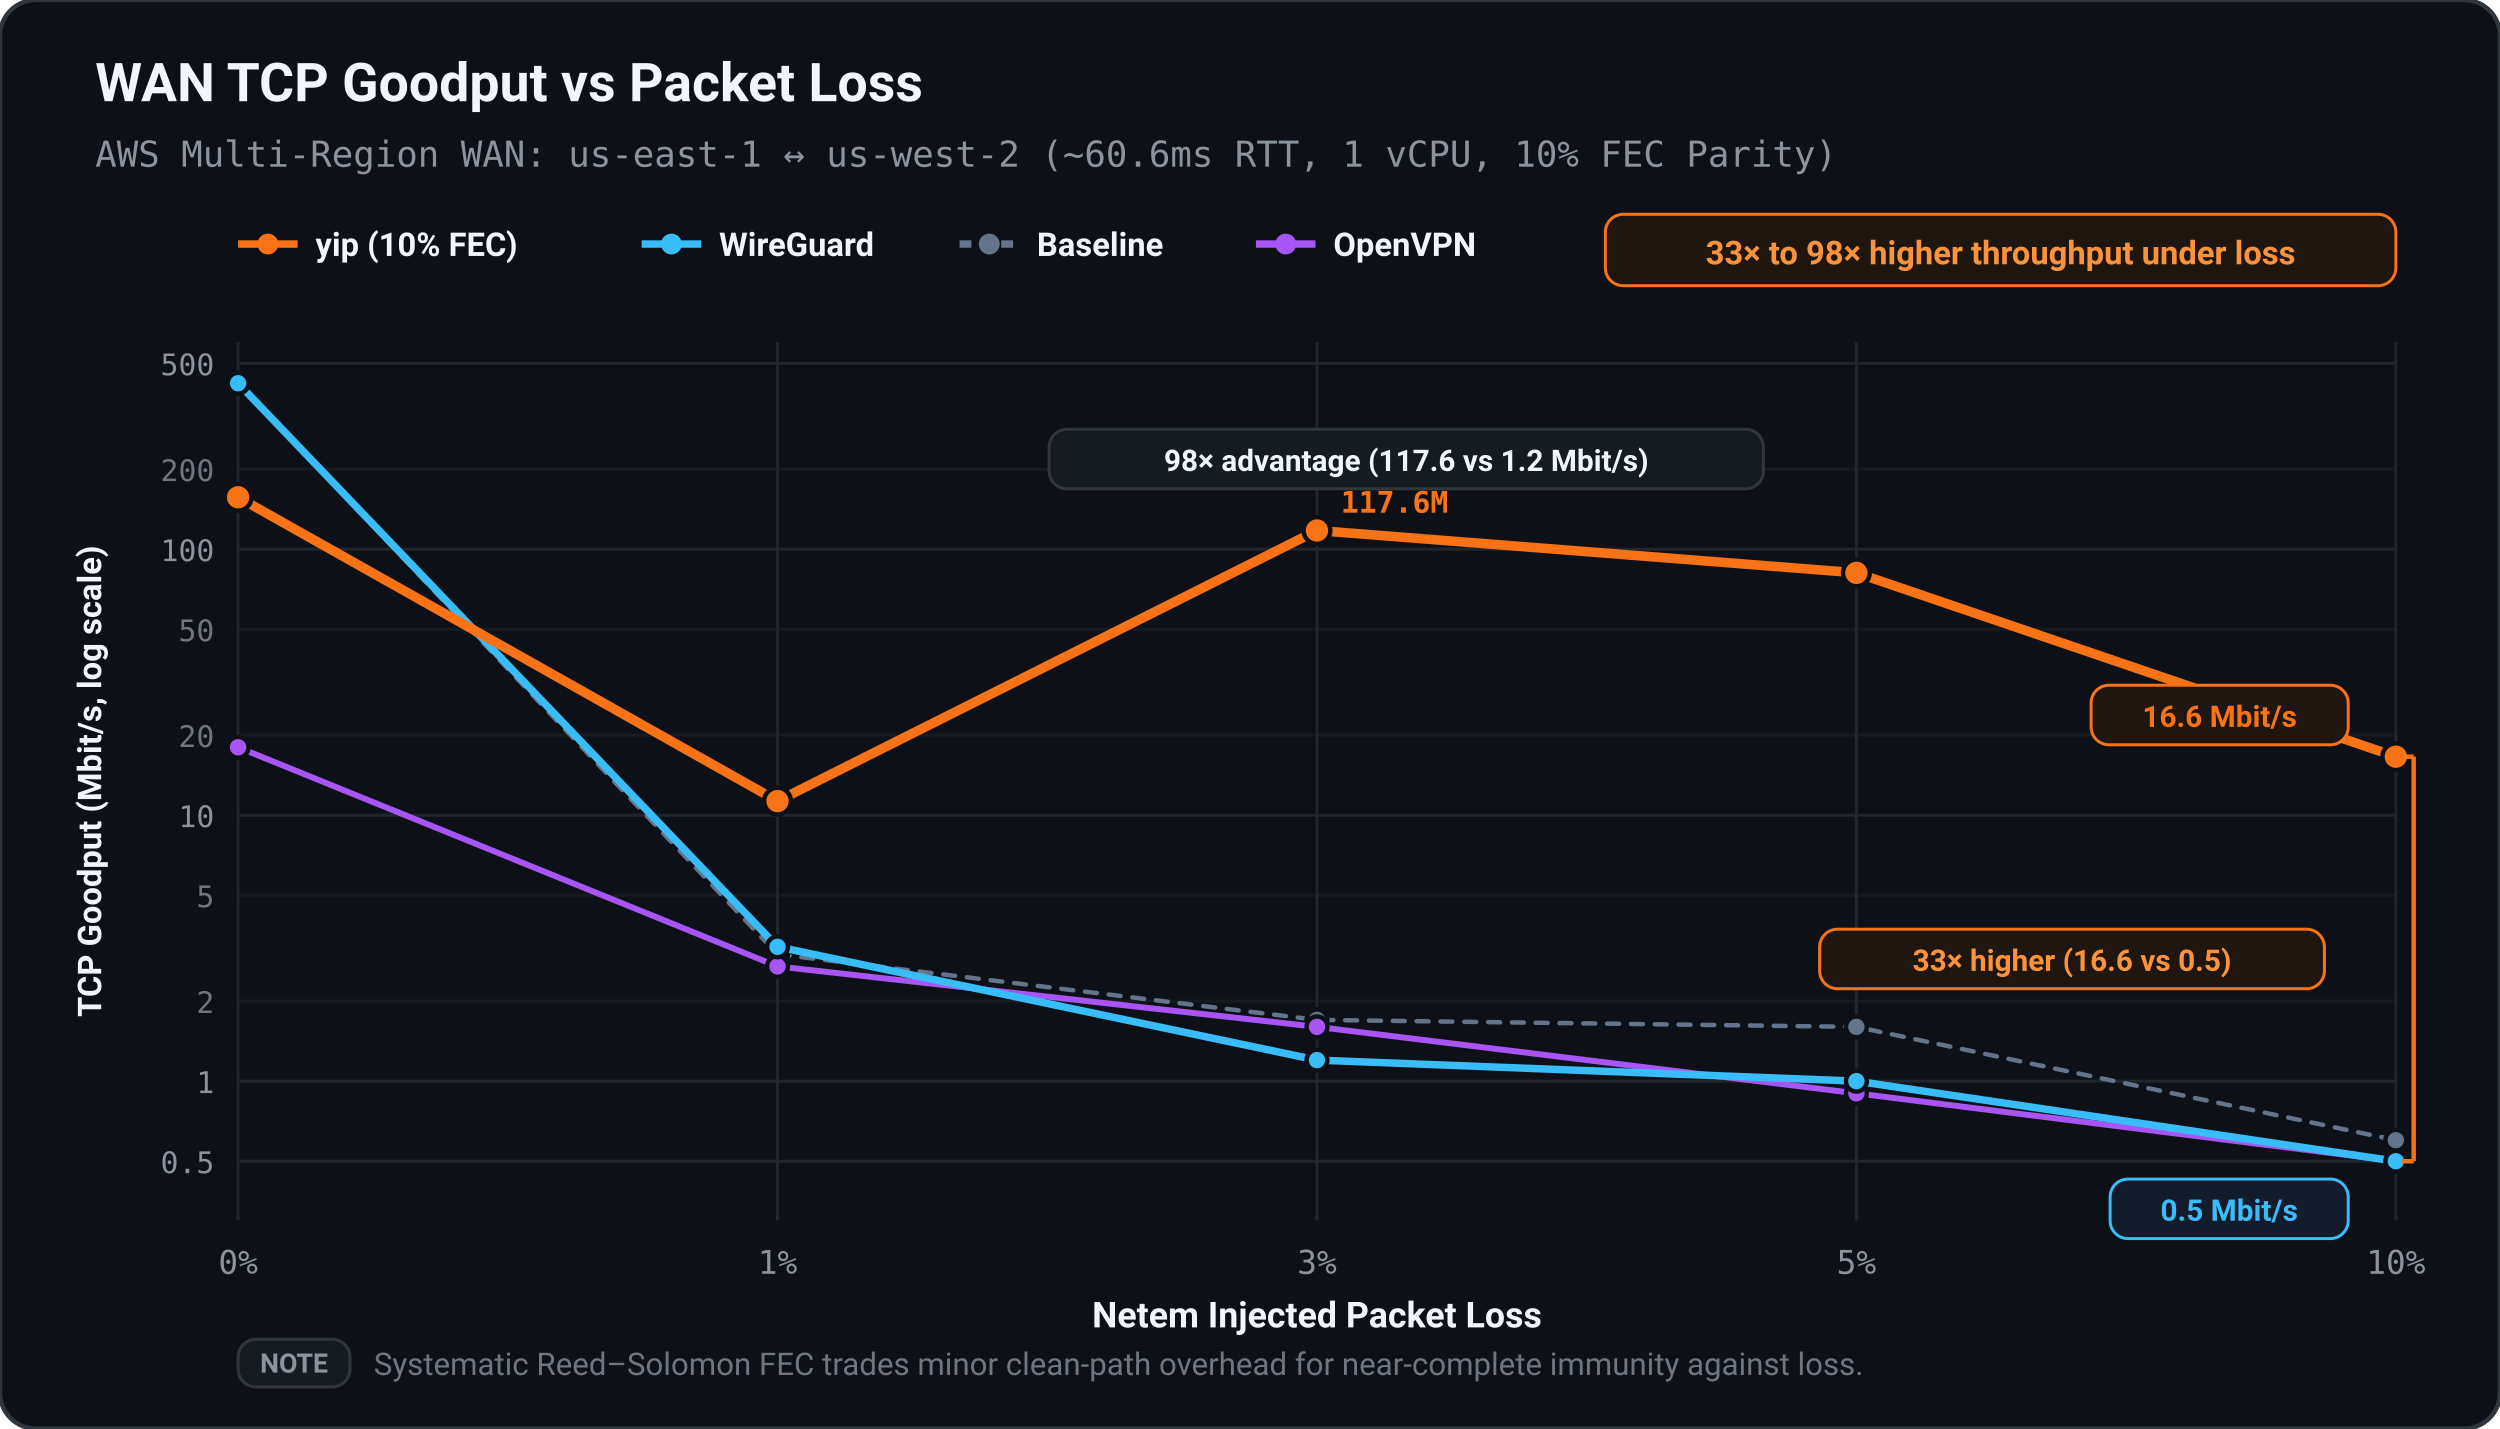
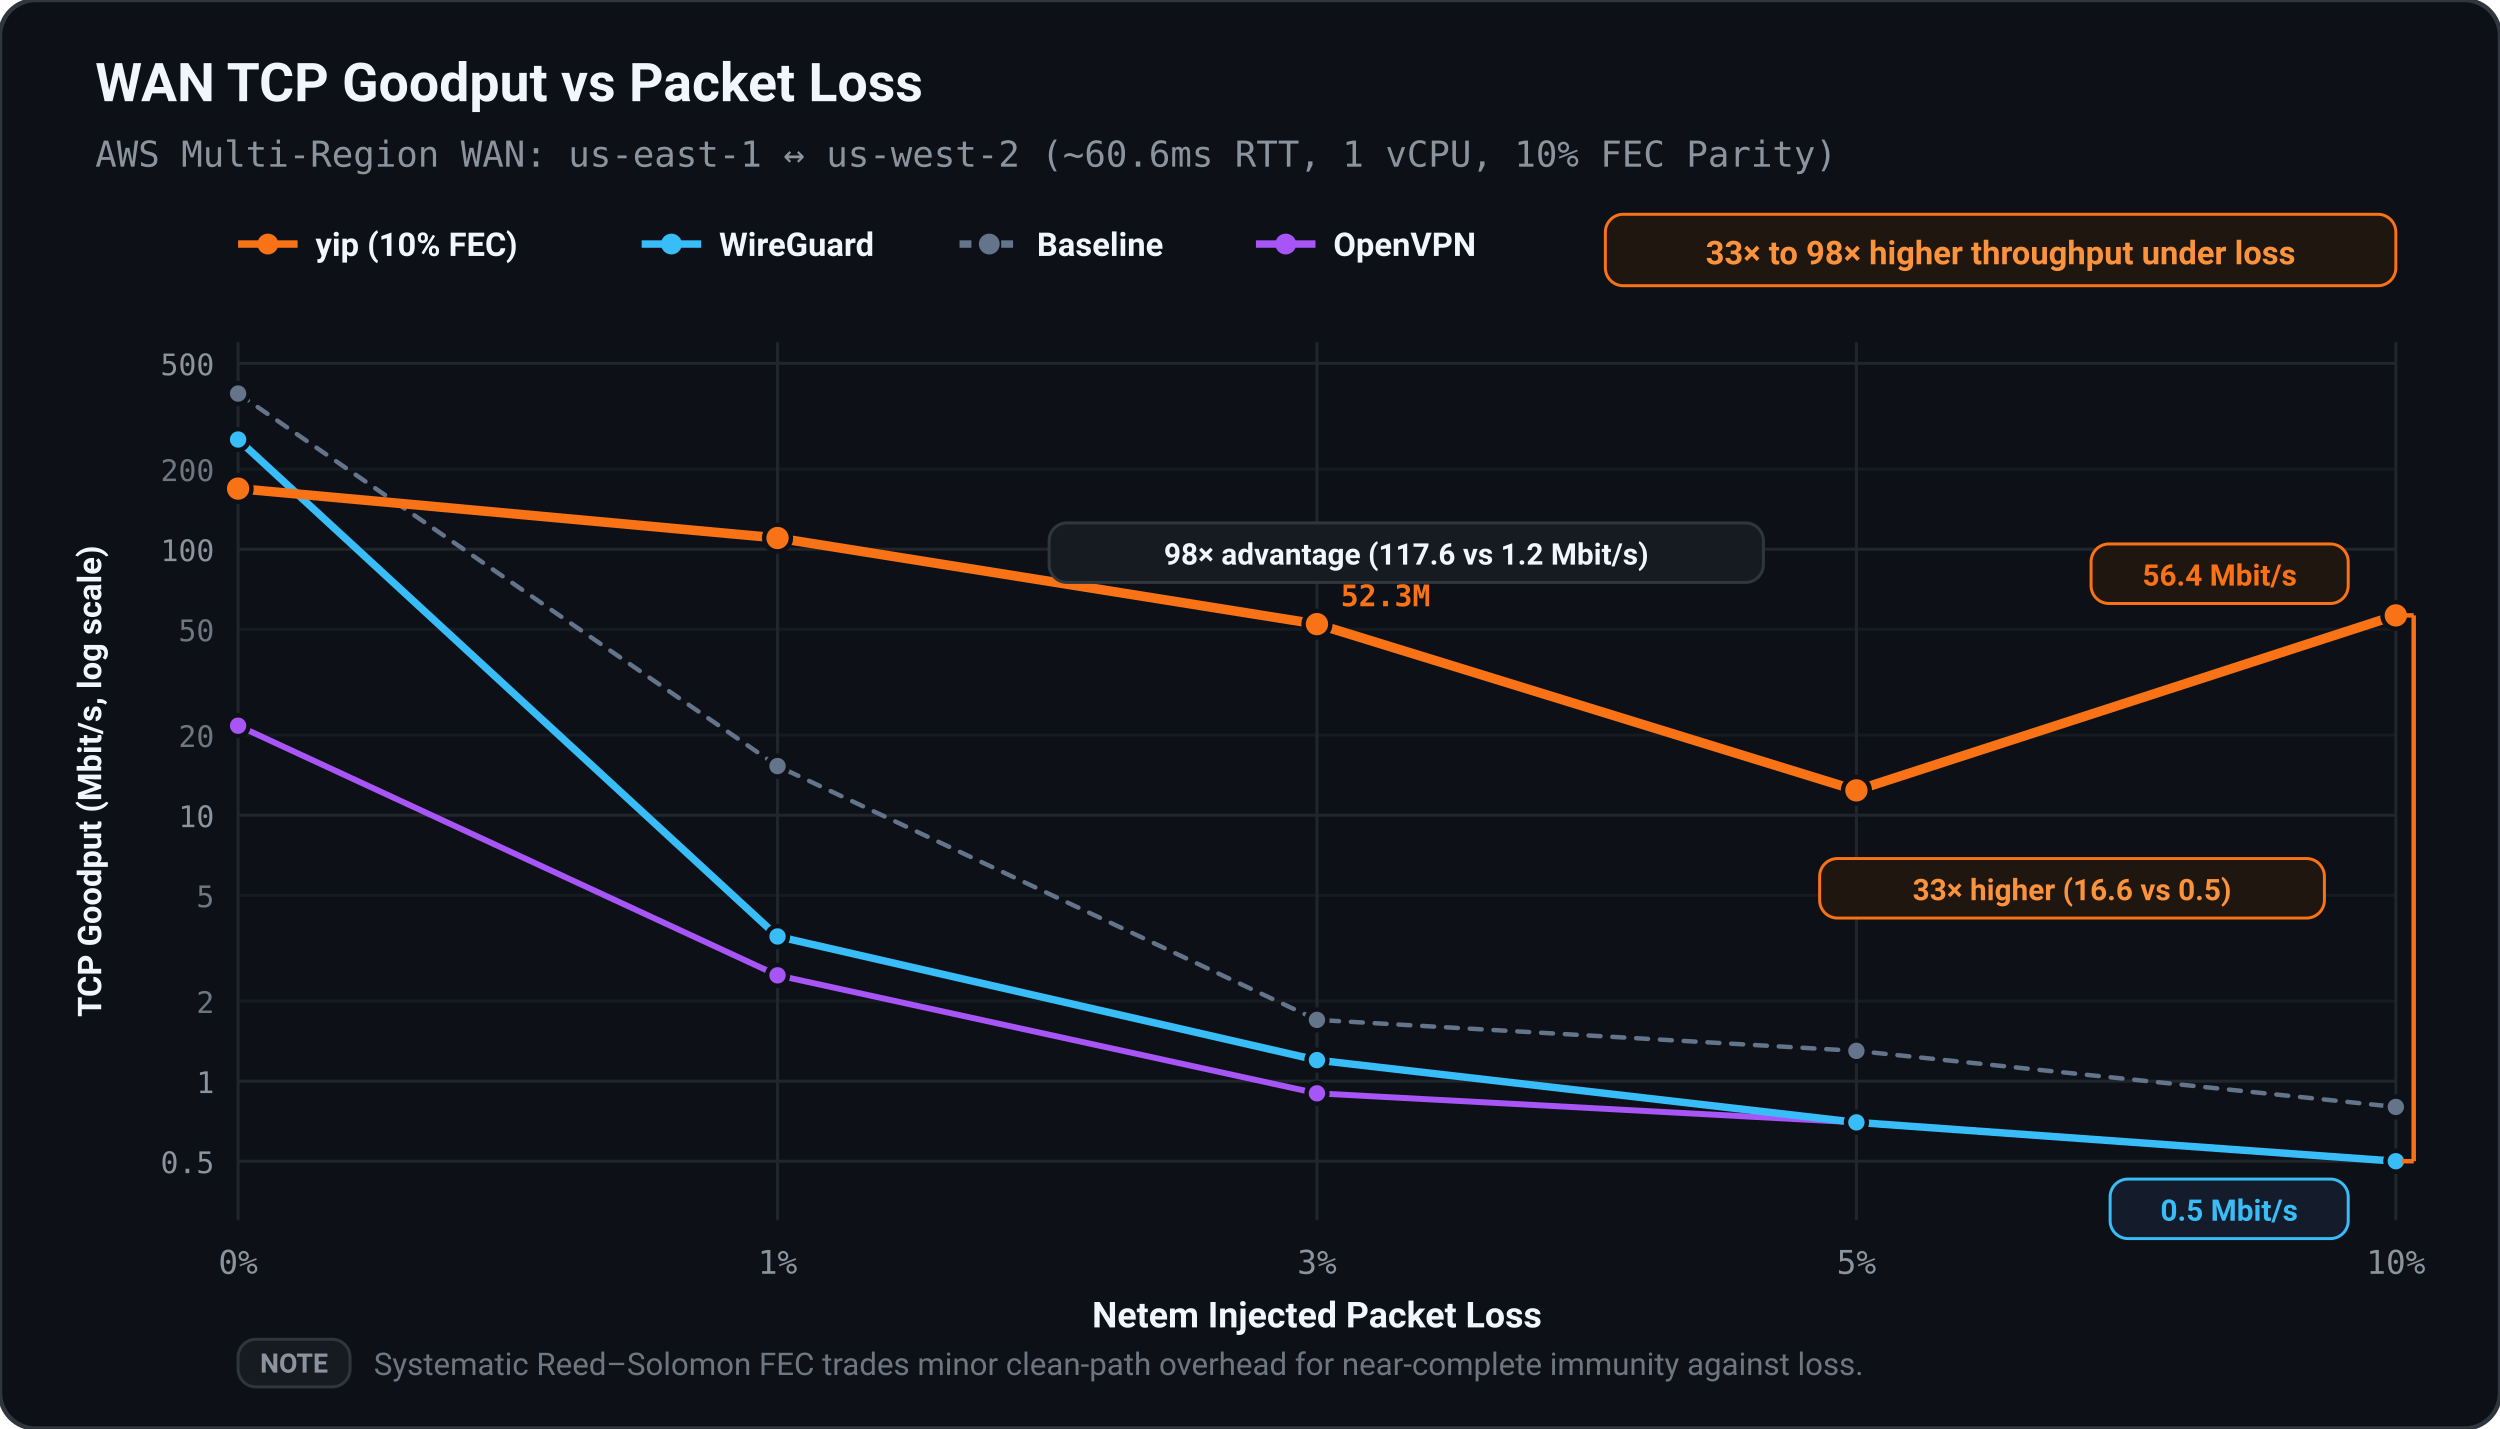
<svg xmlns="http://www.w3.org/2000/svg" viewBox="0 0 840 480" width="100%" height="100%">
  <defs>
    <style>
      text { text-rendering: geometricPrecision; }
    </style>
  </defs>
  <rect width="100%" height="100%" rx="12" fill="#0d1117" stroke="#30363d" stroke-width="1.5" />
  <text x="32.00" y="34.00" fill="#f0f6fc" font-size="18" font-family="ui-sans-serif, -apple-system, BlinkMacSystemFont, 'Segoe UI', Roboto, sans-serif" font-weight="bold" text-anchor="start">WAN TCP Goodput vs Packet Loss</text>
  <text x="32.00" y="56.00" fill="#8b949e" font-size="12" font-family="ui-monospace, SFMono-Regular, Menlo, monospace" font-weight="normal" text-anchor="start">AWS Multi-Region WAN: us-east-1 ↔ us-west-2 (~60.6ms RTT, 1 vCPU, 10% FEC Parity)</text>
  <line x1="80.00" y1="82.00" x2="100.00" y2="82.00" stroke="#f97316" stroke-width="2.50" />
  <circle cx="90.00" cy="82.00" r="3.50" fill="#f97316" />
  <text x="106.00" y="86.00" fill="#f0f6fc" font-size="11" font-family="ui-sans-serif, -apple-system, BlinkMacSystemFont, 'Segoe UI', Roboto, sans-serif" font-weight="600" text-anchor="start">yip (10% FEC)</text>
  <line x1="215.60" y1="82.00" x2="235.60" y2="82.00" stroke="#38bdf8" stroke-width="2.50" />
  <circle cx="225.60" cy="82.00" r="3.50" fill="#38bdf8" />
  <text x="241.60" y="86.00" fill="#f0f6fc" font-size="11" font-family="ui-sans-serif, -apple-system, BlinkMacSystemFont, 'Segoe UI', Roboto, sans-serif" font-weight="600" text-anchor="start">WireGuard</text>
  <line x1="322.40" y1="82.00" x2="342.40" y2="82.00" stroke="#64748b" stroke-width="2.50" stroke-dasharray="4,3" />
  <circle cx="332.40" cy="82.00" r="3.50" fill="#64748b" />
  <text x="348.40" y="86.00" fill="#f0f6fc" font-size="11" font-family="ui-sans-serif, -apple-system, BlinkMacSystemFont, 'Segoe UI', Roboto, sans-serif" font-weight="600" text-anchor="start">Baseline</text>
  <line x1="422.00" y1="82.00" x2="442.00" y2="82.00" stroke="#a855f7" stroke-width="2.50" />
  <circle cx="432.00" cy="82.00" r="3.50" fill="#a855f7" />
  <text x="448.00" y="86.00" fill="#f0f6fc" font-size="11" font-family="ui-sans-serif, -apple-system, BlinkMacSystemFont, 'Segoe UI', Roboto, sans-serif" font-weight="600" text-anchor="start">OpenVPN</text>
  <rect x="539.40" y="72.00" width="265.60" height="24.00" fill="#1f1610" rx="6.00" stroke="#f97316" stroke-width="1.00" />
  <text x="672.20" y="88.80" fill="#fb923c" font-size="11" font-family="ui-sans-serif, -apple-system, BlinkMacSystemFont, 'Segoe UI', Roboto, sans-serif" font-weight="bold" text-anchor="middle">33× to 98× higher throughput under loss</text>
  <line x1="80.00" y1="390.17" x2="805.00" y2="390.17" stroke="#21262d" stroke-width="1.00" />
  <text x="72.00" y="394.17" fill="#8b949e" font-size="10" font-family="ui-monospace, SFMono-Regular, Menlo, monospace" font-weight="normal" text-anchor="end">0.5</text>
  <line x1="80.00" y1="363.27" x2="805.00" y2="363.27" stroke="#21262d" stroke-width="1.00" />
  <text x="72.00" y="367.27" fill="#8b949e" font-size="10" font-family="ui-monospace, SFMono-Regular, Menlo, monospace" font-weight="normal" text-anchor="end">1</text>
  <line x1="80.00" y1="336.37" x2="805.00" y2="336.37" stroke="#161b22" stroke-width="1.00" />
  <text x="72.00" y="340.37" fill="#6e7681" font-size="10" font-family="ui-monospace, SFMono-Regular, Menlo, monospace" font-weight="normal" text-anchor="end">2</text>
  <line x1="80.00" y1="300.81" x2="805.00" y2="300.81" stroke="#161b22" stroke-width="1.00" />
  <text x="72.00" y="304.81" fill="#6e7681" font-size="10" font-family="ui-monospace, SFMono-Regular, Menlo, monospace" font-weight="normal" text-anchor="end">5</text>
  <line x1="80.00" y1="273.91" x2="805.00" y2="273.91" stroke="#21262d" stroke-width="1.00" />
  <text x="72.00" y="277.91" fill="#8b949e" font-size="10" font-family="ui-monospace, SFMono-Regular, Menlo, monospace" font-weight="normal" text-anchor="end">10</text>
  <line x1="80.00" y1="247.00" x2="805.00" y2="247.00" stroke="#161b22" stroke-width="1.00" />
  <text x="72.00" y="251.00" fill="#6e7681" font-size="10" font-family="ui-monospace, SFMono-Regular, Menlo, monospace" font-weight="normal" text-anchor="end">20</text>
  <line x1="80.00" y1="211.44" x2="805.00" y2="211.44" stroke="#161b22" stroke-width="1.00" />
  <text x="72.00" y="215.44" fill="#6e7681" font-size="10" font-family="ui-monospace, SFMono-Regular, Menlo, monospace" font-weight="normal" text-anchor="end">50</text>
  <line x1="80.00" y1="184.54" x2="805.00" y2="184.54" stroke="#21262d" stroke-width="1.00" />
  <text x="72.00" y="188.54" fill="#8b949e" font-size="10" font-family="ui-monospace, SFMono-Regular, Menlo, monospace" font-weight="normal" text-anchor="end">100</text>
  <line x1="80.00" y1="157.64" x2="805.00" y2="157.64" stroke="#161b22" stroke-width="1.00" />
  <text x="72.00" y="161.64" fill="#6e7681" font-size="10" font-family="ui-monospace, SFMono-Regular, Menlo, monospace" font-weight="normal" text-anchor="end">200</text>
  <line x1="80.00" y1="122.08" x2="805.00" y2="122.08" stroke="#21262d" stroke-width="1.00" />
  <text x="72.00" y="126.08" fill="#8b949e" font-size="10" font-family="ui-monospace, SFMono-Regular, Menlo, monospace" font-weight="normal" text-anchor="end">500</text>
  <line x1="80.00" y1="115.00" x2="80.00" y2="410.00" stroke="#21262d" stroke-width="1.00" />
  <text x="80.00" y="428.00" fill="#8b949e" font-size="11" font-family="ui-monospace, SFMono-Regular, Menlo, monospace" font-weight="normal" text-anchor="middle">0%</text>
  <line x1="261.25" y1="115.00" x2="261.25" y2="410.00" stroke="#21262d" stroke-width="1.00" />
  <text x="261.25" y="428.00" fill="#8b949e" font-size="11" font-family="ui-monospace, SFMono-Regular, Menlo, monospace" font-weight="normal" text-anchor="middle">1%</text>
  <line x1="442.50" y1="115.00" x2="442.50" y2="410.00" stroke="#21262d" stroke-width="1.00" />
  <text x="442.50" y="428.00" fill="#8b949e" font-size="11" font-family="ui-monospace, SFMono-Regular, Menlo, monospace" font-weight="normal" text-anchor="middle">3%</text>
  <line x1="623.75" y1="115.00" x2="623.75" y2="410.00" stroke="#21262d" stroke-width="1.00" />
  <text x="623.75" y="428.00" fill="#8b949e" font-size="11" font-family="ui-monospace, SFMono-Regular, Menlo, monospace" font-weight="normal" text-anchor="middle">5%</text>
  <line x1="805.00" y1="115.00" x2="805.00" y2="410.00" stroke="#21262d" stroke-width="1.00" />
  <text x="805.00" y="428.00" fill="#8b949e" font-size="11" font-family="ui-monospace, SFMono-Regular, Menlo, monospace" font-weight="normal" text-anchor="middle">10%</text>
  <text x="442.50" y="446.00" fill="#f0f6fc" font-size="12" font-family="ui-sans-serif, -apple-system, BlinkMacSystemFont, 'Segoe UI', Roboto, sans-serif" font-weight="600" text-anchor="middle">Netem Injected Packet Loss</text>
  <text x="34.00" y="262.50" fill="#f0f6fc" font-size="11" font-family="ui-sans-serif, -apple-system, BlinkMacSystemFont, 'Segoe UI', Roboto, sans-serif" font-weight="600" text-anchor="middle" transform="rotate(-90 34.00 262.50)">TCP Goodput (Mbit/s, log scale)</text>
-   <polyline points="80.00,128.80 261.25,320.63 442.50,342.68 623.75,345.03 805.00,383.10" fill="none" stroke="#64748b" stroke-width="1.50" stroke-linecap="round" stroke-linejoin="round" stroke-dasharray="4,4" />
-   <circle cx="80.00" cy="128.80" r="3.50" fill="#64748b" stroke="#0d1117" stroke-width="1.50" />
-   <circle cx="261.25" cy="320.63" r="3.50" fill="#64748b" stroke="#0d1117" stroke-width="1.50" />
+   <polyline points="80.00,132.23 261.25,257.40 442.50,342.68 623.75,353.09 805.00,371.93" fill="none" stroke="#64748b" stroke-width="1.50" stroke-linecap="round" stroke-linejoin="round" stroke-dasharray="4,4" />
+   <circle cx="80.00" cy="132.23" r="3.50" fill="#64748b" stroke="#0d1117" stroke-width="1.50" />
+   <circle cx="261.25" cy="257.40" r="3.50" fill="#64748b" stroke="#0d1117" stroke-width="1.50" />
  <circle cx="442.50" cy="342.68" r="3.50" fill="#64748b" stroke="#0d1117" stroke-width="1.50" />
-   <circle cx="623.75" cy="345.03" r="3.50" fill="#64748b" stroke="#0d1117" stroke-width="1.50" />
-   <circle cx="805.00" cy="383.10" r="3.50" fill="#64748b" stroke="#0d1117" stroke-width="1.50" />
-   <polyline points="80.00,251.09 261.25,324.72 442.50,345.03 623.75,367.36 805.00,390.17" fill="none" stroke="#a855f7" stroke-width="2.00" stroke-linecap="round" stroke-linejoin="round" />
-   <circle cx="80.00" cy="251.09" r="3.50" fill="#a855f7" stroke="#0d1117" stroke-width="1.50" />
-   <circle cx="261.25" cy="324.72" r="3.50" fill="#a855f7" stroke="#0d1117" stroke-width="1.50" />
-   <circle cx="442.50" cy="345.03" r="3.50" fill="#a855f7" stroke="#0d1117" stroke-width="1.50" />
-   <circle cx="623.75" cy="367.36" r="3.50" fill="#a855f7" stroke="#0d1117" stroke-width="1.50" />
+   <circle cx="623.75" cy="353.09" r="3.50" fill="#64748b" stroke="#0d1117" stroke-width="1.50" />
+   <circle cx="805.00" cy="371.93" r="3.50" fill="#64748b" stroke="#0d1117" stroke-width="1.50" />
+   <polyline points="80.00,243.84 261.25,327.71 442.50,367.36 623.75,377.12 805.00,390.17" fill="none" stroke="#a855f7" stroke-width="2.00" stroke-linecap="round" stroke-linejoin="round" />
+   <circle cx="80.00" cy="243.84" r="3.50" fill="#a855f7" stroke="#0d1117" stroke-width="1.50" />
+   <circle cx="261.25" cy="327.71" r="3.50" fill="#a855f7" stroke="#0d1117" stroke-width="1.50" />
+   <circle cx="442.50" cy="367.36" r="3.50" fill="#a855f7" stroke="#0d1117" stroke-width="1.50" />
+   <circle cx="623.75" cy="377.12" r="3.50" fill="#a855f7" stroke="#0d1117" stroke-width="1.50" />
  <circle cx="805.00" cy="390.17" r="3.50" fill="#a855f7" stroke="#0d1117" stroke-width="1.50" />
-   <polyline points="80.00,128.77 261.25,318.13 442.50,356.20 623.75,363.27 805.00,390.17" fill="none" stroke="#38bdf8" stroke-width="2.50" stroke-linecap="round" stroke-linejoin="round" />
-   <circle cx="80.00" cy="128.77" r="3.50" fill="#38bdf8" stroke="#0d1117" stroke-width="1.50" />
-   <circle cx="261.25" cy="318.13" r="3.50" fill="#38bdf8" stroke="#0d1117" stroke-width="1.50" />
+   <polyline points="80.00,147.68 261.25,314.65 442.50,356.20 623.75,377.12 805.00,390.17" fill="none" stroke="#38bdf8" stroke-width="2.50" stroke-linecap="round" stroke-linejoin="round" />
+   <circle cx="80.00" cy="147.68" r="3.50" fill="#38bdf8" stroke="#0d1117" stroke-width="1.50" />
+   <circle cx="261.25" cy="314.65" r="3.50" fill="#38bdf8" stroke="#0d1117" stroke-width="1.50" />
  <circle cx="442.50" cy="356.20" r="3.50" fill="#38bdf8" stroke="#0d1117" stroke-width="1.50" />
-   <circle cx="623.75" cy="363.27" r="3.50" fill="#38bdf8" stroke="#0d1117" stroke-width="1.50" />
+   <circle cx="623.75" cy="377.12" r="3.50" fill="#38bdf8" stroke="#0d1117" stroke-width="1.50" />
  <circle cx="805.00" cy="390.17" r="3.50" fill="#38bdf8" stroke="#0d1117" stroke-width="1.50" />
-   <polyline points="80.00,167.08 261.25,269.16 442.50,178.25 623.75,192.48 805.00,254.24" fill="none" stroke="#f97316" stroke-width="3.20" stroke-linecap="round" stroke-linejoin="round" />
-   <circle cx="80.00" cy="167.08" r="4.50" fill="#f97316" stroke="#0d1117" stroke-width="1.50" />
-   <circle cx="261.25" cy="269.16" r="4.50" fill="#f97316" stroke="#0d1117" stroke-width="1.50" />
-   <circle cx="442.50" cy="178.25" r="4.50" fill="#f97316" stroke="#0d1117" stroke-width="1.50" />
-   <circle cx="623.75" cy="192.48" r="4.50" fill="#f97316" stroke="#0d1117" stroke-width="1.50" />
-   <circle cx="805.00" cy="254.24" r="4.50" fill="#f97316" stroke="#0d1117" stroke-width="1.50" />
-   <text x="450.50" y="172.25" fill="#f97316" font-size="10" font-family="ui-monospace, SFMono-Regular, Menlo, monospace" font-weight="bold" text-anchor="start">117.6M</text>
-   <rect x="352.50" y="144.25" width="240.00" height="20.00" fill="#161b22" rx="6.00" stroke="#30363d" stroke-width="1.00" />
-   <text x="472.50" y="158.25" fill="#f0f6fc" font-size="10" font-family="ui-sans-serif, -apple-system, BlinkMacSystemFont, 'Segoe UI', Roboto, sans-serif" font-weight="bold" text-anchor="middle">98× advantage (117.6 vs 1.2 Mbit/s)</text>
-   <rect x="702.60" y="230.24" width="86.40" height="20.00" fill="#1f1610" rx="6.00" stroke="#f97316" stroke-width="1.00" />
-   <text x="745.80" y="244.24" fill="#f97316" font-size="10" font-family="ui-sans-serif, -apple-system, BlinkMacSystemFont, 'Segoe UI', Roboto, sans-serif" font-weight="bold" text-anchor="middle">16.6 Mbit/s</text>
+   <polyline points="80.00,164.17 261.25,180.77 442.50,209.70 623.75,265.56 805.00,206.77" fill="none" stroke="#f97316" stroke-width="3.20" stroke-linecap="round" stroke-linejoin="round" />
+   <circle cx="80.00" cy="164.17" r="4.50" fill="#f97316" stroke="#0d1117" stroke-width="1.50" />
+   <circle cx="261.25" cy="180.77" r="4.50" fill="#f97316" stroke="#0d1117" stroke-width="1.50" />
+   <circle cx="442.50" cy="209.70" r="4.50" fill="#f97316" stroke="#0d1117" stroke-width="1.50" />
+   <circle cx="623.75" cy="265.56" r="4.50" fill="#f97316" stroke="#0d1117" stroke-width="1.50" />
+   <circle cx="805.00" cy="206.77" r="4.50" fill="#f97316" stroke="#0d1117" stroke-width="1.50" />
+   <text x="450.50" y="203.70" fill="#f97316" font-size="10" font-family="ui-monospace, SFMono-Regular, Menlo, monospace" font-weight="bold" text-anchor="start">52.3M</text>
+   <rect x="352.50" y="175.70" width="240.00" height="20.00" fill="#161b22" rx="6.00" stroke="#30363d" stroke-width="1.00" />
+   <text x="472.50" y="189.70" fill="#f0f6fc" font-size="10" font-family="ui-sans-serif, -apple-system, BlinkMacSystemFont, 'Segoe UI', Roboto, sans-serif" font-weight="bold" text-anchor="middle">98× advantage (117.6 vs 1.2 Mbit/s)</text>
+   <rect x="702.60" y="182.77" width="86.40" height="20.00" fill="#1f1610" rx="6.00" stroke="#f97316" stroke-width="1.00" />
+   <text x="745.80" y="196.77" fill="#f97316" font-size="10" font-family="ui-sans-serif, -apple-system, BlinkMacSystemFont, 'Segoe UI', Roboto, sans-serif" font-weight="bold" text-anchor="middle">56.4 Mbit/s</text>
  <rect x="709.00" y="396.17" width="80.00" height="20.00" fill="#141c2b" rx="6.00" stroke="#38bdf8" stroke-width="1.00" />
  <text x="749.00" y="410.17" fill="#38bdf8" font-size="10" font-family="ui-sans-serif, -apple-system, BlinkMacSystemFont, 'Segoe UI', Roboto, sans-serif" font-weight="bold" text-anchor="middle">0.5 Mbit/s</text>
-   <line x1="811.00" y1="254.24" x2="811.00" y2="390.17" stroke="#f97316" stroke-width="1.50" />
-   <line x1="807.00" y1="254.24" x2="811.00" y2="254.24" stroke="#f97316" stroke-width="1.50" />
+   <line x1="811.00" y1="206.77" x2="811.00" y2="390.17" stroke="#f97316" stroke-width="1.50" />
+   <line x1="807.00" y1="206.77" x2="811.00" y2="206.77" stroke="#f97316" stroke-width="1.50" />
  <line x1="807.00" y1="390.17" x2="811.00" y2="390.17" stroke="#f97316" stroke-width="1.50" />
-   <rect x="611.40" y="312.21" width="169.60" height="20.00" fill="#1f1610" rx="6.00" stroke="#f97316" stroke-width="1.00" />
-   <text x="696.20" y="326.21" fill="#fb923c" font-size="10" font-family="ui-sans-serif, -apple-system, BlinkMacSystemFont, 'Segoe UI', Roboto, sans-serif" font-weight="bold" text-anchor="middle">33× higher (16.6 vs 0.5)</text>
+   <rect x="611.40" y="288.47" width="169.60" height="20.00" fill="#1f1610" rx="6.00" stroke="#f97316" stroke-width="1.00" />
+   <text x="696.20" y="302.47" fill="#fb923c" font-size="10" font-family="ui-sans-serif, -apple-system, BlinkMacSystemFont, 'Segoe UI', Roboto, sans-serif" font-weight="bold" text-anchor="middle">33× higher (16.6 vs 0.5)</text>
  <rect x="80.00" y="450.00" width="37.60" height="16.00" fill="#161b22" rx="6.00" stroke="#30363d" stroke-width="1.00" />
  <text x="98.80" y="461.20" fill="#8b949e" font-size="9" font-family="ui-sans-serif, -apple-system, BlinkMacSystemFont, 'Segoe UI', Roboto, sans-serif" font-weight="bold" text-anchor="middle">NOTE</text>
  <text x="125.60" y="462.00" fill="#6e7681" font-size="10.5" font-family="ui-sans-serif, -apple-system, BlinkMacSystemFont, 'Segoe UI', Roboto, sans-serif" font-weight="normal" text-anchor="start">Systematic Reed–Solomon FEC trades minor clean-path overhead for near-complete immunity against loss.</text>
</svg>
